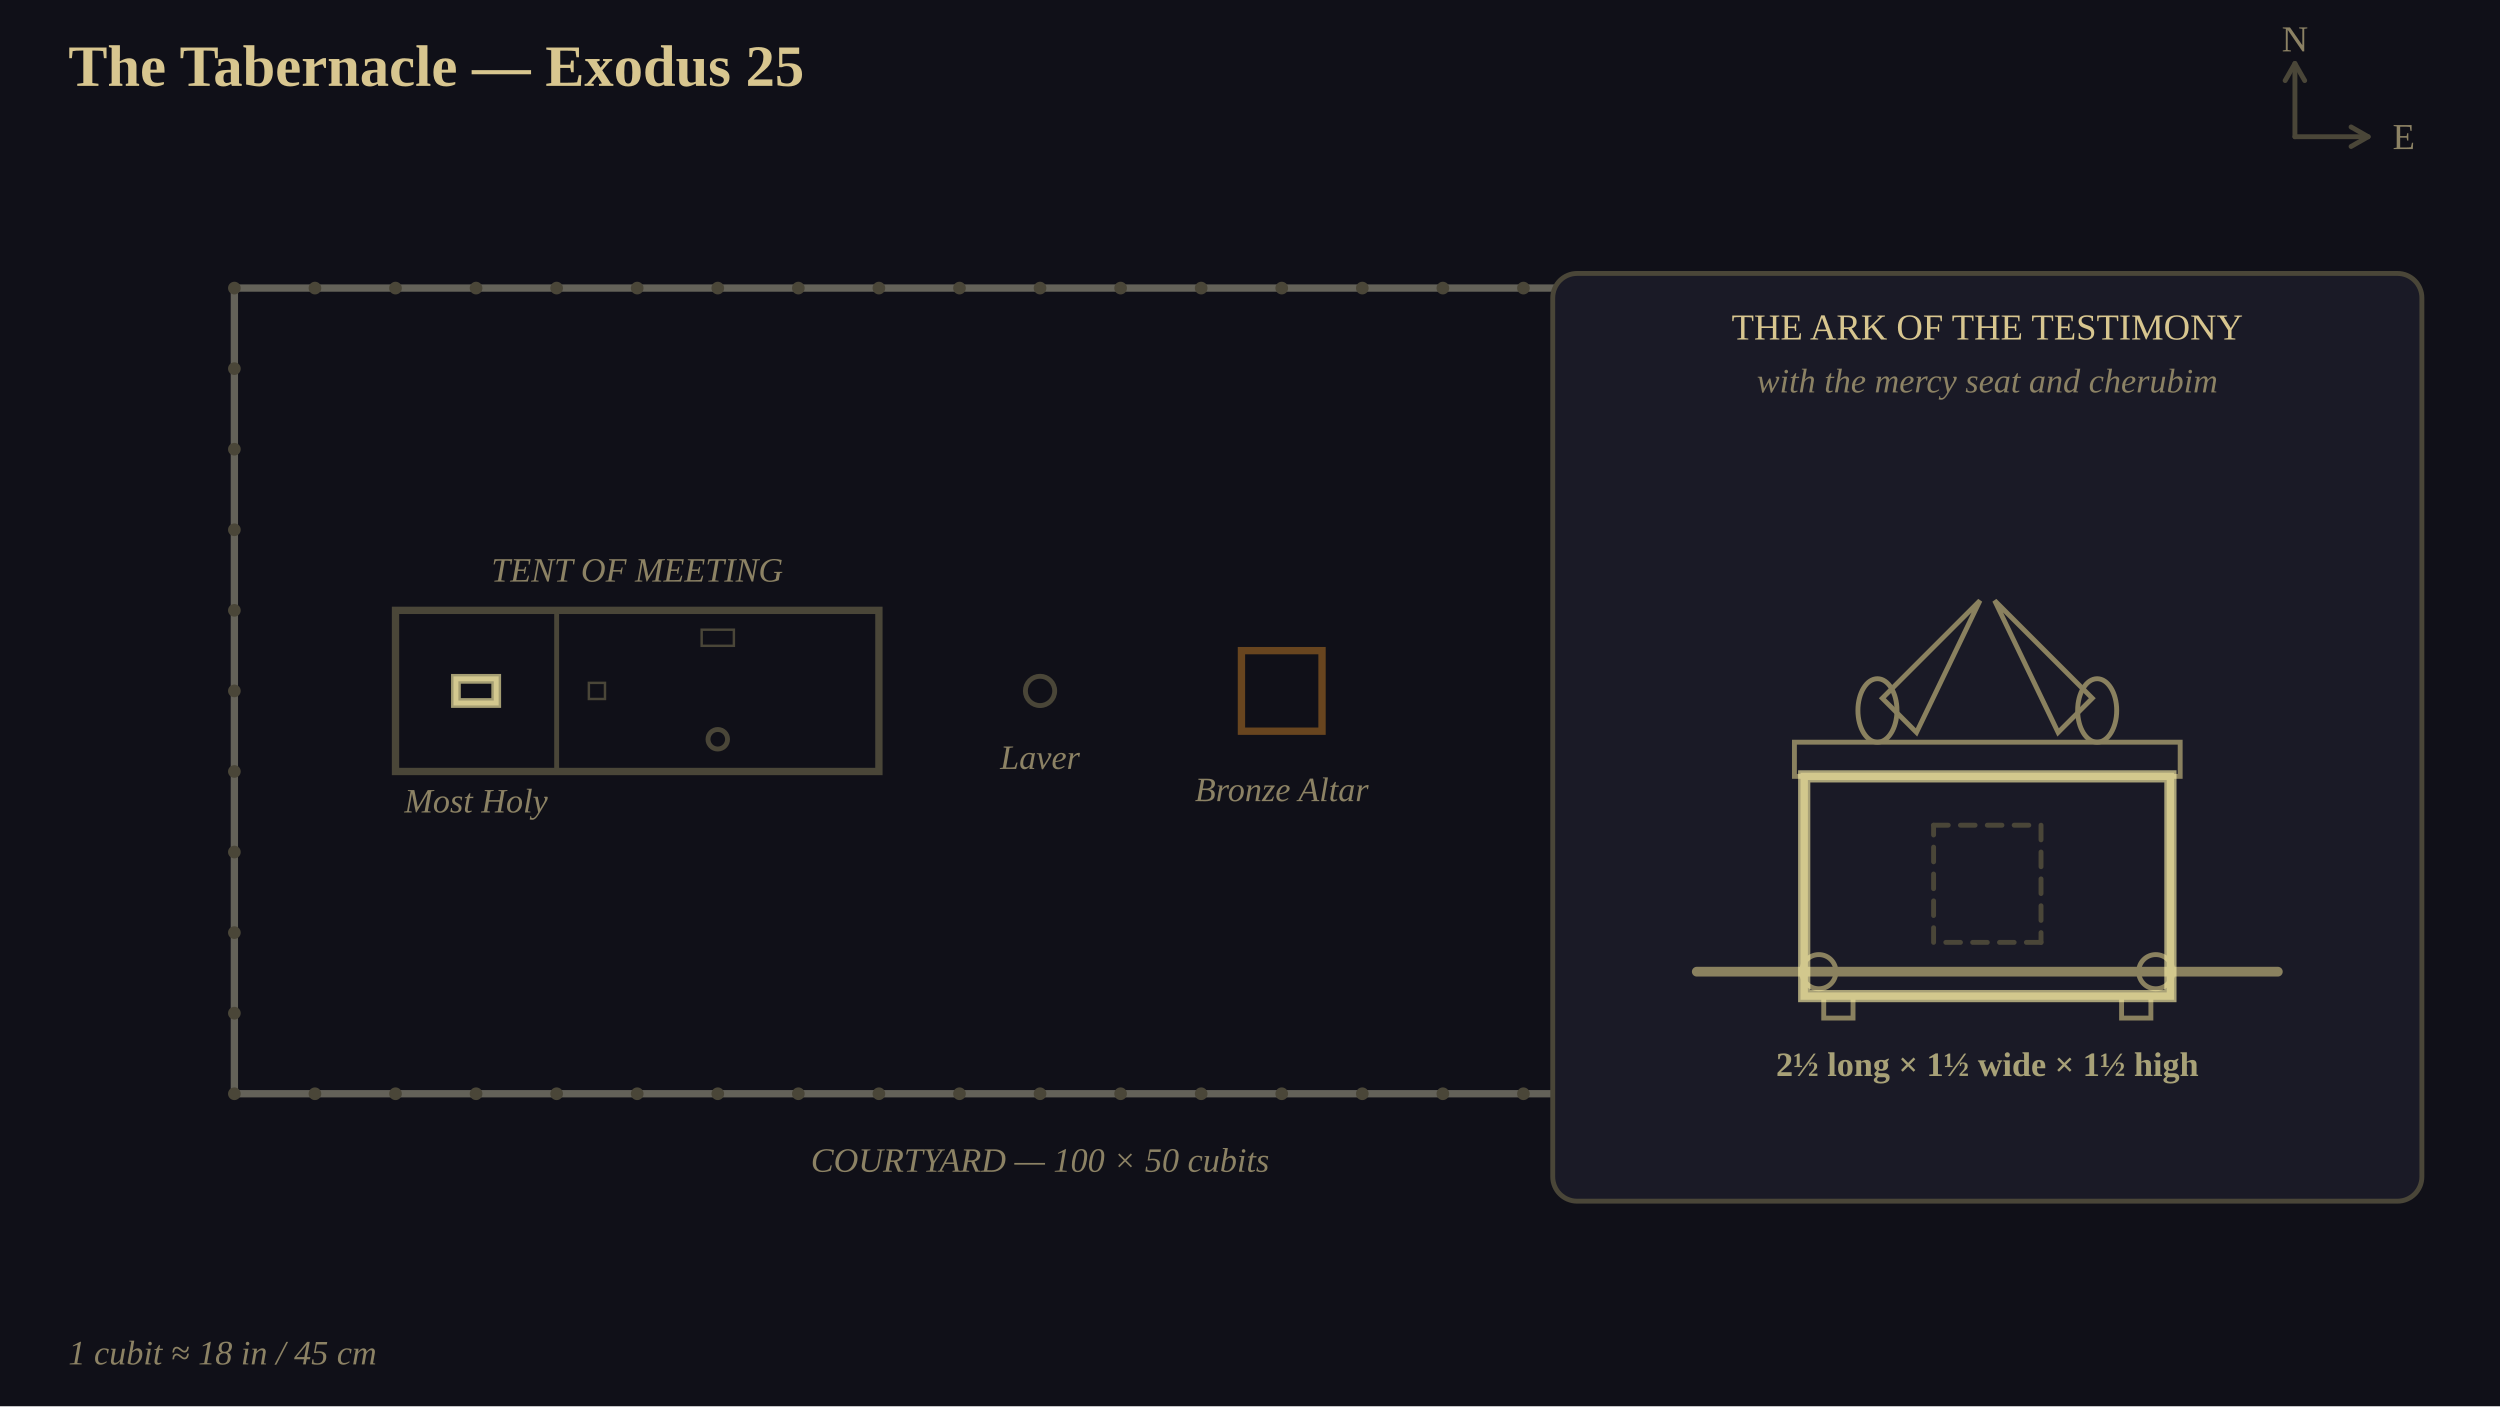
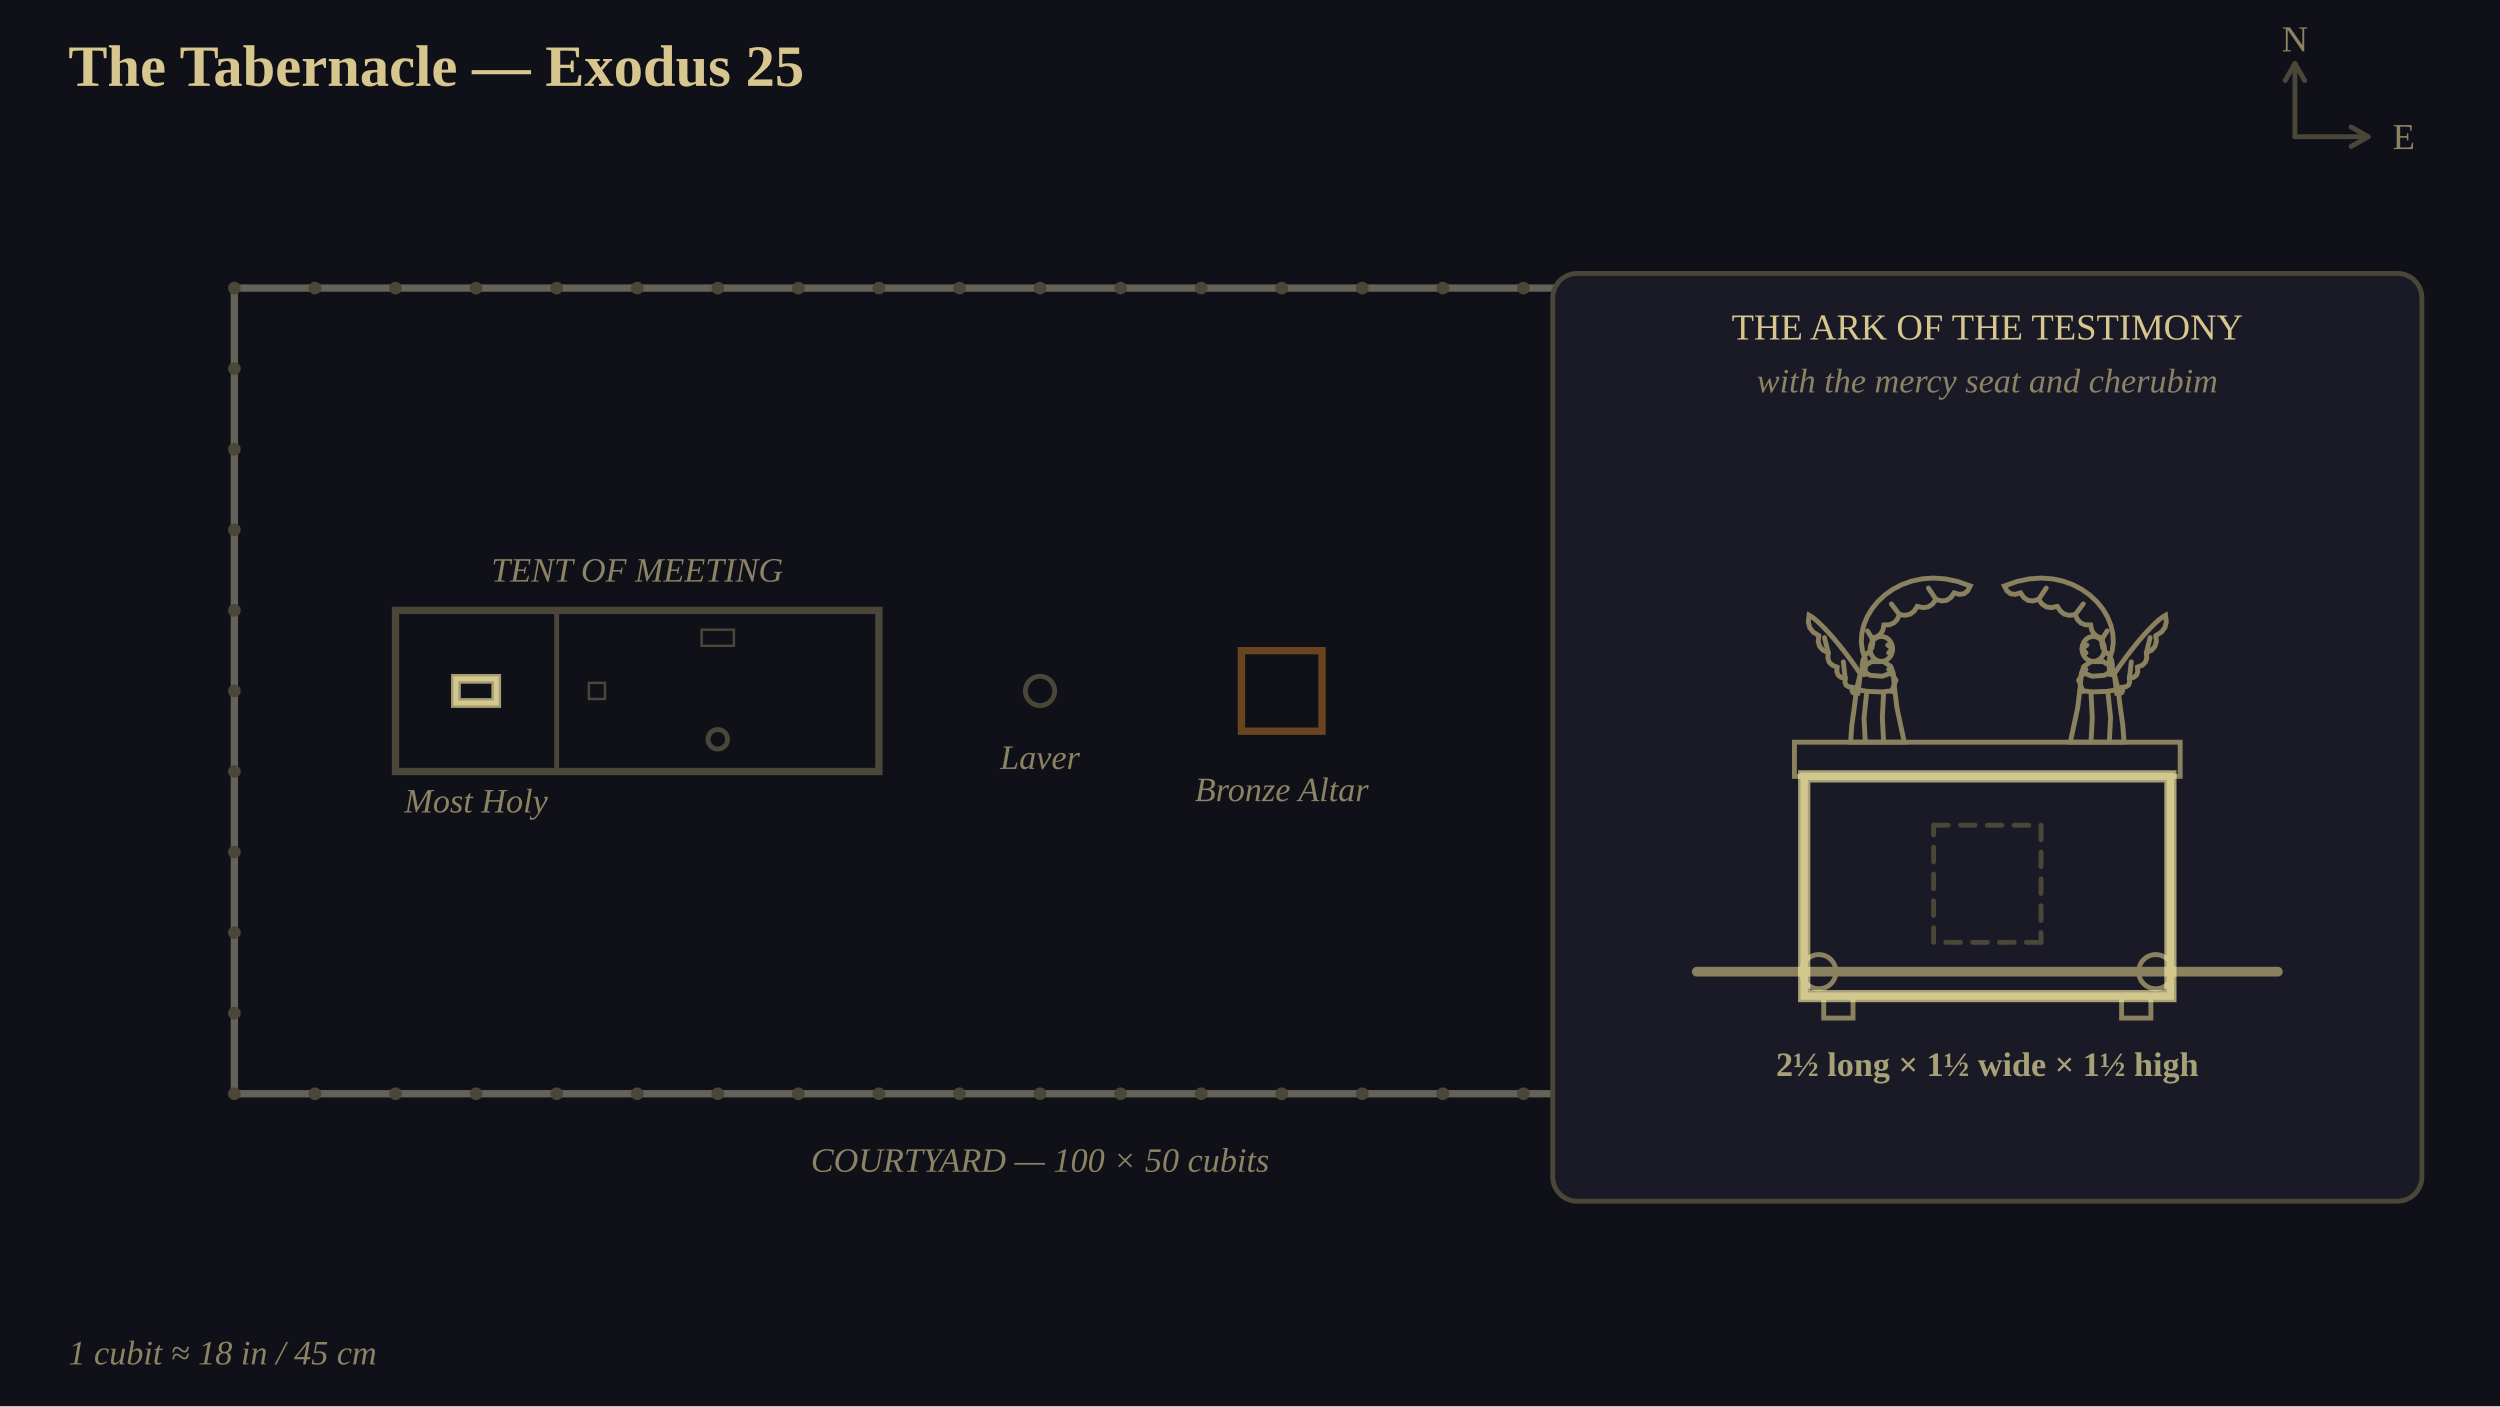
<svg xmlns="http://www.w3.org/2000/svg" viewBox="0 0 1024 576" width="1024" height="576" font-family="Georgia, 'Times New Roman', serif">
  <rect x="0" y="0" width="1024" height="576" fill="rgb(16,16,24)" />
  <polyline points="96,118 756,118" stroke-linejoin="round" stroke-linecap="round" fill="none" stroke="rgb(100,98,89)" stroke-width="3" />
  <polyline points="96,448 756,448" stroke-linejoin="round" stroke-linecap="round" fill="none" stroke="rgb(100,98,89)" stroke-width="3" />
  <polyline points="96,118 96,448" stroke-linejoin="round" stroke-linecap="round" fill="none" stroke="rgb(100,98,89)" stroke-width="3" />
  <polyline points="756,118 756,217" stroke-linejoin="round" stroke-linecap="round" fill="none" stroke="rgb(100,98,89)" stroke-width="3" />
  <polyline points="756,349 756,448" stroke-linejoin="round" stroke-linecap="round" fill="none" stroke="rgb(100,98,89)" stroke-width="3" />
  <polyline points="756,217 756,250" stroke-linejoin="round" stroke-linecap="round" fill="none" stroke="rgb(61,67,108)" stroke-width="5" />
  <polyline points="756,250 756,283" stroke-linejoin="round" stroke-linecap="round" fill="none" stroke="rgb(77,47,88)" stroke-width="5" />
  <polyline points="756,283 756,316" stroke-linejoin="round" stroke-linecap="round" fill="none" stroke="rgb(100,42,42)" stroke-width="5" />
  <polyline points="756,316 756,349" stroke-linejoin="round" stroke-linecap="round" fill="none" stroke="rgb(100,98,89)" stroke-width="5" />
  <ellipse cx="96" cy="118" rx="2.6" ry="2.6" fill="rgb(74,70,56)" />
  <ellipse cx="129" cy="118" rx="2.6" ry="2.6" fill="rgb(74,70,56)" />
  <ellipse cx="162" cy="118" rx="2.6" ry="2.6" fill="rgb(74,70,56)" />
  <ellipse cx="195" cy="118" rx="2.6" ry="2.6" fill="rgb(74,70,56)" />
  <ellipse cx="228" cy="118" rx="2.6" ry="2.6" fill="rgb(74,70,56)" />
  <ellipse cx="261" cy="118" rx="2.6" ry="2.6" fill="rgb(74,70,56)" />
  <ellipse cx="294" cy="118" rx="2.6" ry="2.6" fill="rgb(74,70,56)" />
  <ellipse cx="327" cy="118" rx="2.6" ry="2.6" fill="rgb(74,70,56)" />
  <ellipse cx="360" cy="118" rx="2.6" ry="2.6" fill="rgb(74,70,56)" />
  <ellipse cx="393" cy="118" rx="2.6" ry="2.6" fill="rgb(74,70,56)" />
  <ellipse cx="426" cy="118" rx="2.6" ry="2.6" fill="rgb(74,70,56)" />
  <ellipse cx="459" cy="118" rx="2.6" ry="2.6" fill="rgb(74,70,56)" />
  <ellipse cx="492" cy="118" rx="2.6" ry="2.6" fill="rgb(74,70,56)" />
  <ellipse cx="525" cy="118" rx="2.6" ry="2.6" fill="rgb(74,70,56)" />
  <ellipse cx="558" cy="118" rx="2.6" ry="2.6" fill="rgb(74,70,56)" />
  <ellipse cx="591" cy="118" rx="2.6" ry="2.6" fill="rgb(74,70,56)" />
  <ellipse cx="624" cy="118" rx="2.6" ry="2.6" fill="rgb(74,70,56)" />
  <ellipse cx="657" cy="118" rx="2.6" ry="2.6" fill="rgb(74,70,56)" />
  <ellipse cx="690" cy="118" rx="2.6" ry="2.6" fill="rgb(74,70,56)" />
  <ellipse cx="723" cy="118" rx="2.6" ry="2.6" fill="rgb(74,70,56)" />
  <ellipse cx="756" cy="118" rx="2.6" ry="2.6" fill="rgb(74,70,56)" />
  <ellipse cx="96" cy="448" rx="2.6" ry="2.6" fill="rgb(74,70,56)" />
  <ellipse cx="129" cy="448" rx="2.6" ry="2.6" fill="rgb(74,70,56)" />
  <ellipse cx="162" cy="448" rx="2.6" ry="2.6" fill="rgb(74,70,56)" />
  <ellipse cx="195" cy="448" rx="2.6" ry="2.6" fill="rgb(74,70,56)" />
  <ellipse cx="228" cy="448" rx="2.6" ry="2.6" fill="rgb(74,70,56)" />
  <ellipse cx="261" cy="448" rx="2.6" ry="2.6" fill="rgb(74,70,56)" />
  <ellipse cx="294" cy="448" rx="2.6" ry="2.6" fill="rgb(74,70,56)" />
  <ellipse cx="327" cy="448" rx="2.6" ry="2.6" fill="rgb(74,70,56)" />
  <ellipse cx="360" cy="448" rx="2.6" ry="2.6" fill="rgb(74,70,56)" />
  <ellipse cx="393" cy="448" rx="2.6" ry="2.6" fill="rgb(74,70,56)" />
  <ellipse cx="426" cy="448" rx="2.6" ry="2.6" fill="rgb(74,70,56)" />
  <ellipse cx="459" cy="448" rx="2.6" ry="2.6" fill="rgb(74,70,56)" />
  <ellipse cx="492" cy="448" rx="2.6" ry="2.6" fill="rgb(74,70,56)" />
  <ellipse cx="525" cy="448" rx="2.6" ry="2.6" fill="rgb(74,70,56)" />
  <ellipse cx="558" cy="448" rx="2.6" ry="2.6" fill="rgb(74,70,56)" />
  <ellipse cx="591" cy="448" rx="2.6" ry="2.6" fill="rgb(74,70,56)" />
  <ellipse cx="624" cy="448" rx="2.6" ry="2.6" fill="rgb(74,70,56)" />
  <ellipse cx="657" cy="448" rx="2.6" ry="2.6" fill="rgb(74,70,56)" />
  <ellipse cx="690" cy="448" rx="2.6" ry="2.6" fill="rgb(74,70,56)" />
  <ellipse cx="723" cy="448" rx="2.6" ry="2.6" fill="rgb(74,70,56)" />
  <ellipse cx="756" cy="448" rx="2.6" ry="2.6" fill="rgb(74,70,56)" />
  <ellipse cx="96" cy="151" rx="2.6" ry="2.6" fill="rgb(74,70,56)" />
  <ellipse cx="96" cy="184" rx="2.6" ry="2.6" fill="rgb(74,70,56)" />
  <ellipse cx="96" cy="217" rx="2.6" ry="2.6" fill="rgb(74,70,56)" />
  <ellipse cx="96" cy="250" rx="2.6" ry="2.6" fill="rgb(74,70,56)" />
  <ellipse cx="96" cy="283" rx="2.6" ry="2.6" fill="rgb(74,70,56)" />
  <ellipse cx="96" cy="316" rx="2.6" ry="2.6" fill="rgb(74,70,56)" />
  <ellipse cx="96" cy="349" rx="2.6" ry="2.6" fill="rgb(74,70,56)" />
  <ellipse cx="96" cy="382" rx="2.6" ry="2.6" fill="rgb(74,70,56)" />
  <ellipse cx="96" cy="415" rx="2.6" ry="2.6" fill="rgb(74,70,56)" />
  <ellipse cx="756" cy="151" rx="2.6" ry="2.6" fill="rgb(74,70,56)" />
  <ellipse cx="756" cy="184" rx="2.6" ry="2.6" fill="rgb(74,70,56)" />
  <ellipse cx="756" cy="217" rx="2.6" ry="2.6" fill="rgb(74,70,56)" />
  <ellipse cx="756" cy="250" rx="2.6" ry="2.6" fill="rgb(74,70,56)" />
  <ellipse cx="756" cy="294.02" rx="2.6" ry="2.6" fill="rgb(74,70,56)" />
  <ellipse cx="756" cy="337.98" rx="2.6" ry="2.6" fill="rgb(74,70,56)" />
  <ellipse cx="756" cy="349" rx="2.6" ry="2.6" fill="rgb(74,70,56)" />
  <ellipse cx="756" cy="382" rx="2.6" ry="2.6" fill="rgb(74,70,56)" />
  <ellipse cx="756" cy="415" rx="2.6" ry="2.6" fill="rgb(74,70,56)" />
  <rect x="162" y="250" width="198" height="66" fill="none" stroke="rgb(74,70,56)" stroke-width="3" />
  <polyline points="228,250 228,316" stroke-linejoin="round" stroke-linecap="round" fill="none" stroke="rgb(74,70,56)" stroke-width="2" />
  <rect x="186.75" y="278.05" width="16.5" height="9.9" fill="none" stroke="rgb(140,130,100)" stroke-width="2" />
  <rect x="241.2" y="279.7" width="6.6" height="6.6" fill="none" stroke="rgb(74,70,56)" stroke-width="1" />
  <rect x="287.4" y="257.92" width="13.2" height="6.6" fill="none" stroke="rgb(74,70,56)" stroke-width="1" />
  <ellipse cx="294" cy="302.8" rx="4" ry="4" fill="none" stroke="rgb(74,70,56)" stroke-width="2" />
  <ellipse cx="426" cy="283" rx="6" ry="6" fill="none" stroke="rgb(74,70,56)" stroke-width="2" />
  <rect x="508.5" y="266.5" width="33" height="33" fill="none" stroke="rgb(104,69,31)" stroke-width="3" />
  <text x="261" y="233.5" font-size="14" text-anchor="middle" dominant-baseline="central" fill="rgb(140,130,100)" font-family="Georgia, 'Times New Roman', serif" font-style="italic">TENT OF MEETING</text>
  <text x="195" y="323.92" font-size="14" text-anchor="middle" dominant-baseline="text-before-edge" fill="rgb(140,130,100)" font-family="Georgia, 'Times New Roman', serif" font-style="italic">Most Holy</text>
  <text x="525" y="319.3" font-size="14" text-anchor="middle" dominant-baseline="text-before-edge" fill="rgb(140,130,100)" font-family="Georgia, 'Times New Roman', serif" font-style="italic">Bronze Altar</text>
  <text x="426" y="306.1" font-size="14" text-anchor="middle" dominant-baseline="text-before-edge" fill="rgb(140,130,100)" font-family="Georgia, 'Times New Roman', serif" font-style="italic">Laver</text>
  <text x="782.4" y="283" font-size="14" text-anchor="start" dominant-baseline="central" fill="rgb(140,130,100)" font-family="Georgia, 'Times New Roman', serif" font-style="italic">GATE</text>
  <text x="426" y="471.1" font-size="14" text-anchor="middle" dominant-baseline="text-before-edge" fill="rgb(140,130,100)" font-family="Georgia, 'Times New Roman', serif" font-style="italic">COURTYARD  —  100 × 50 cubits</text>
  <polyline points="940,56 940,26" stroke-linejoin="round" stroke-linecap="round" fill="none" stroke="rgb(74,70,56)" stroke-width="2" />
  <polyline points="936,33 940,26 944,33" stroke-linejoin="round" stroke-linecap="round" fill="none" stroke="rgb(74,70,56)" stroke-width="2" />
  <polyline points="940,56 970,56" stroke-linejoin="round" stroke-linecap="round" fill="none" stroke="rgb(74,70,56)" stroke-width="2" />
  <polyline points="963,52 970,56 963,60" stroke-linejoin="round" stroke-linecap="round" fill="none" stroke="rgb(74,70,56)" stroke-width="2" />
  <text x="940" y="16" font-size="15" text-anchor="middle" dominant-baseline="central" fill="rgb(140,130,100)" font-family="Georgia, 'Times New Roman', serif">N</text>
  <text x="980" y="56" font-size="15" text-anchor="start" dominant-baseline="central" fill="rgb(140,130,100)" font-family="Georgia, 'Times New Roman', serif">E</text>
  <text x="28" y="20" font-size="24" text-anchor="start" dominant-baseline="text-before-edge" fill="rgb(216,198,143)" font-family="Georgia, 'Times New Roman', serif" font-weight="bold">The Tabernacle — Exodus 25</text>
  <text x="28" y="550" font-size="14" text-anchor="start" dominant-baseline="text-before-edge" fill="rgb(140,130,100)" font-family="Georgia, 'Times New Roman', serif" font-style="italic">1 cubit ≈ 18 in / 45 cm</text>
  <rect x="636" y="112" width="356" height="380" rx="10" fill="rgb(26,26,38)" stroke="rgb(74,70,56)" stroke-width="2" />
  <text x="814" y="134" font-size="15" text-anchor="middle" dominant-baseline="central" fill="rgb(216,198,143)" font-family="Georgia, 'Times New Roman', serif">THE ARK OF THE TESTIMONY</text>
  <text x="814" y="156" font-size="14" text-anchor="middle" dominant-baseline="central" fill="rgb(140,130,100)" font-family="Georgia, 'Times New Roman', serif" font-style="italic">with the mercy seat and cherubim</text>
  <rect x="739" y="318" width="150" height="90" fill="none" stroke="rgb(138,129,95)" stroke-width="3" />
  <rect x="735" y="304" width="158" height="14" fill="none" stroke="rgb(138,129,95)" stroke-width="2" />
  <rect x="747" y="408" width="12" height="9" fill="none" stroke="rgb(138,129,95)" stroke-width="2" />
  <rect x="869" y="408" width="12" height="9" fill="none" stroke="rgb(138,129,95)" stroke-width="2" />
  <polyline points="695,398 933,398" stroke-linejoin="round" stroke-linecap="round" fill="none" stroke="rgb(138,129,95)" stroke-width="4" />
  <ellipse cx="745" cy="398" rx="7" ry="7" fill="none" stroke="rgb(138,129,95)" stroke-width="2" />
  <ellipse cx="883" cy="398" rx="7" ry="7" fill="none" stroke="rgb(138,129,95)" stroke-width="2" />
  <polyline points="792,338 798,338" stroke-linejoin="round" stroke-linecap="round" fill="none" stroke="rgb(74,70,56)" stroke-width="2" />
  <polyline points="803,338 809,338" stroke-linejoin="round" stroke-linecap="round" fill="none" stroke="rgb(74,70,56)" stroke-width="2" />
  <polyline points="814,338 820,338" stroke-linejoin="round" stroke-linecap="round" fill="none" stroke="rgb(74,70,56)" stroke-width="2" />
  <polyline points="825,338 831,338" stroke-linejoin="round" stroke-linecap="round" fill="none" stroke="rgb(74,70,56)" stroke-width="2" />
  <polyline points="836,338 836,344" stroke-linejoin="round" stroke-linecap="round" fill="none" stroke="rgb(74,70,56)" stroke-width="2" />
  <polyline points="836,349 836,355" stroke-linejoin="round" stroke-linecap="round" fill="none" stroke="rgb(74,70,56)" stroke-width="2" />
  <polyline points="836,360 836,366" stroke-linejoin="round" stroke-linecap="round" fill="none" stroke="rgb(74,70,56)" stroke-width="2" />
  <polyline points="836,371 836,377" stroke-linejoin="round" stroke-linecap="round" fill="none" stroke="rgb(74,70,56)" stroke-width="2" />
  <polyline points="836,382 836,386" stroke-linejoin="round" stroke-linecap="round" fill="none" stroke="rgb(74,70,56)" stroke-width="2" />
  <polyline points="836,386 830,386" stroke-linejoin="round" stroke-linecap="round" fill="none" stroke="rgb(74,70,56)" stroke-width="2" />
  <polyline points="825,386 819,386" stroke-linejoin="round" stroke-linecap="round" fill="none" stroke="rgb(74,70,56)" stroke-width="2" />
  <polyline points="814,386 808,386" stroke-linejoin="round" stroke-linecap="round" fill="none" stroke="rgb(74,70,56)" stroke-width="2" />
  <polyline points="803,386 797,386" stroke-linejoin="round" stroke-linecap="round" fill="none" stroke="rgb(74,70,56)" stroke-width="2" />
  <polyline points="792,386 792,380" stroke-linejoin="round" stroke-linecap="round" fill="none" stroke="rgb(74,70,56)" stroke-width="2" />
  <polyline points="792,375 792,369" stroke-linejoin="round" stroke-linecap="round" fill="none" stroke="rgb(74,70,56)" stroke-width="2" />
  <polyline points="792,364 792,358" stroke-linejoin="round" stroke-linecap="round" fill="none" stroke="rgb(74,70,56)" stroke-width="2" />
  <polyline points="792,353 792,347" stroke-linejoin="round" stroke-linecap="round" fill="none" stroke="rgb(74,70,56)" stroke-width="2" />
  <polyline points="792,342 792,338" stroke-linejoin="round" stroke-linecap="round" fill="none" stroke="rgb(74,70,56)" stroke-width="2" />
-   <ellipse cx="769" cy="291" rx="8" ry="13" fill="none" stroke="rgb(138,129,95)" stroke-width="2" />
-   <polygon points="771,286 811,246 785,300" fill="none" stroke="rgb(138,129,95)" stroke-width="2" />
-   <ellipse cx="859" cy="291" rx="8" ry="13" fill="none" stroke="rgb(138,129,95)" stroke-width="2" />
-   <polygon points="857,286 817,246 843,300" fill="none" stroke="rgb(138,129,95)" stroke-width="2" />
+   <polygon points="762,276 760.49,273.77 758.96,271.61 757.43,269.5 755.91,267.47 754.39,265.52 752.89,263.66 751.43,261.9 750,260.25 748.62,258.72 747.29,257.31 746.03,256.04 744.84,254.91 743.74,253.93 742.72,253.11 741.81,252.47 741,252 740.68,254.72 741.23,257.01 742.67,258.89 744.98,260.34 744.75,262.76 745.32,264.75 746.69,266.3 748.85,267.41 748.69,269.54 749.24,271.22 750.51,272.46 752.5,273.25 752.37,275.1 752.88,276.49 754.03,277.43 755.81,277.93 755.7,279.49 756.14,280.61 757.13,281.27 758.69,281.49 758.55,282.78 758.89,283.63 759.7,284.03 761,284" fill="none" stroke="rgb(138,129,95)" stroke-width="2" />
+   <polyline points="748.85,267.41 747.3,261.15" stroke-linejoin="round" stroke-linecap="round" fill="none" stroke="rgb(138,129,95)" stroke-width="2" />
+   <polyline points="755.81,277.93 755.03,271.1" stroke-linejoin="round" stroke-linecap="round" fill="none" stroke="rgb(138,129,95)" stroke-width="2" />
+   <polygon points="764,270 762.86,266.56 762.4,263.05 762.6,259.52 763.41,256.03 764.79,252.65 766.71,249.43 769.12,246.45 772,243.75 775.3,241.4 778.98,239.47 783.01,238.02 787.34,237.09 791.95,236.77 796.79,237.11 801.81,238.16 807,240 805.92,242.05 804.46,243.2 802.62,243.46 800.39,242.82 799.01,244.8 797.31,245.91 795.3,246.14 792.97,245.5 791.52,247.46 789.76,248.59 787.69,248.89 785.31,248.37 784.01,250.35 782.36,251.58 780.35,252.04 778,251.75 777.06,253.79 775.69,255.18 773.88,255.91 771.63,255.98 771.25,258.07 770.31,259.67 768.82,260.77 766.78,261.38 767.07,263.49 766.71,265.34 765.7,266.93 764.04,268.27 763.06,270.45 762.72,272.63 763.04,274.81 764,277" fill="none" stroke="rgb(138,129,95)" stroke-width="2" />
+   <polyline points="792.97,245.5 789.88,240.88" stroke-linejoin="round" stroke-linecap="round" fill="none" stroke="rgb(138,129,95)" stroke-width="2" />
+   <polyline points="778,251.75 774.7,247.35" stroke-linejoin="round" stroke-linecap="round" fill="none" stroke="rgb(138,129,95)" stroke-width="2" />
+   <polyline points="766.78,261.38 764.92,258.44" stroke-linejoin="round" stroke-linecap="round" fill="none" stroke="rgb(138,129,95)" stroke-width="2" />
+   <polygon points="758,304 758.5,297 759.5,290 760.5,282 762,276 763.5,273 766.5,271 771.5,271 774.5,273 775.5,276 776,282 777,290 778.5,297 780,304" fill="none" stroke="rgb(138,129,95)" stroke-width="2" />
+   <ellipse cx="770.6" cy="265.8" rx="4.6" ry="5.1" fill="none" stroke="rgb(138,129,95)" stroke-width="2" />
+   <polyline points="773.2,264.2 775.2,265.8 773.6,267.4" stroke-linejoin="round" stroke-linecap="round" fill="none" stroke="rgb(138,129,95)" stroke-width="2" />
+   <polyline points="762.4,274.4 766,276.6 771,277 775.2,275.4" stroke-linejoin="round" stroke-linecap="round" fill="none" stroke="rgb(138,129,95)" stroke-width="2" />
+   <polyline points="773.6,274.2 776.6,278.6 774.8,283.2" stroke-linejoin="round" stroke-linecap="round" fill="none" stroke="rgb(138,129,95)" stroke-width="2" />
+   <polyline points="760.6,282.5 765,283.2 771,283.4 776.1,282.8" stroke-linejoin="round" stroke-linecap="round" fill="none" stroke="rgb(138,129,95)" stroke-width="2" />
+   <polyline points="764.5,284.5 763.5,294 764,303.5" stroke-linejoin="round" stroke-linecap="round" fill="none" stroke="rgb(138,129,95)" stroke-width="2" />
+   <polyline points="771.5,284.2 771,294 771.5,303.5" stroke-linejoin="round" stroke-linecap="round" fill="none" stroke="rgb(138,129,95)" stroke-width="2" />
+   <polygon points="866,276 867.51,273.77 869.04,271.61 870.57,269.5 872.09,267.47 873.61,265.52 875.11,263.66 876.57,261.9 878,260.25 879.38,258.72 880.71,257.31 881.97,256.04 883.16,254.91 884.26,253.93 885.28,253.11 886.19,252.47 887,252 887.32,254.72 886.77,257.01 885.33,258.89 883.02,260.34 883.25,262.76 882.68,264.75 881.31,266.3 879.15,267.41 879.31,269.54 878.76,271.22 877.49,272.46 875.5,273.25 875.63,275.1 875.12,276.49 873.97,277.43 872.19,277.93 872.3,279.49 871.86,280.61 870.87,281.27 869.31,281.49 869.45,282.78 869.11,283.63 868.3,284.03 867,284" fill="none" stroke="rgb(138,129,95)" stroke-width="2" />
+   <polyline points="879.15,267.41 880.7,261.15" stroke-linejoin="round" stroke-linecap="round" fill="none" stroke="rgb(138,129,95)" stroke-width="2" />
+   <polyline points="872.19,277.93 872.97,271.1" stroke-linejoin="round" stroke-linecap="round" fill="none" stroke="rgb(138,129,95)" stroke-width="2" />
+   <polygon points="864,270 865.14,266.56 865.6,263.05 865.4,259.52 864.59,256.03 863.21,252.65 861.29,249.43 858.88,246.45 856,243.75 852.7,241.4 849.02,239.47 844.99,238.02 840.66,237.09 836.05,236.77 831.21,237.11 826.19,238.16 821,240 822.08,242.05 823.54,243.2 825.38,243.46 827.61,242.82 828.99,244.8 830.69,245.91 832.7,246.14 835.03,245.5 836.48,247.46 838.24,248.59 840.31,248.89 842.69,248.37 843.99,250.35 845.64,251.58 847.65,252.04 850,251.75 850.94,253.79 852.31,255.18 854.12,255.91 856.37,255.98 856.75,258.07 857.69,259.67 859.18,260.77 861.22,261.38 860.93,263.49 861.29,265.34 862.3,266.93 863.96,268.27 864.94,270.45 865.28,272.63 864.96,274.81 864,277" fill="none" stroke="rgb(138,129,95)" stroke-width="2" />
+   <polyline points="835.03,245.5 838.12,240.88" stroke-linejoin="round" stroke-linecap="round" fill="none" stroke="rgb(138,129,95)" stroke-width="2" />
+   <polyline points="850,251.75 853.3,247.35" stroke-linejoin="round" stroke-linecap="round" fill="none" stroke="rgb(138,129,95)" stroke-width="2" />
+   <polyline points="861.22,261.38 863.08,258.44" stroke-linejoin="round" stroke-linecap="round" fill="none" stroke="rgb(138,129,95)" stroke-width="2" />
+   <polygon points="870,304 869.5,297 868.5,290 867.5,282 866,276 864.5,273 861.5,271 856.5,271 853.5,273 852.5,276 852,282 851,290 849.5,297 848,304" fill="none" stroke="rgb(138,129,95)" stroke-width="2" />
+   <ellipse cx="857.4" cy="265.8" rx="4.6" ry="5.1" fill="none" stroke="rgb(138,129,95)" stroke-width="2" />
+   <polyline points="854.8,264.2 852.8,265.8 854.4,267.4" stroke-linejoin="round" stroke-linecap="round" fill="none" stroke="rgb(138,129,95)" stroke-width="2" />
+   <polyline points="865.6,274.4 862,276.6 857,277 852.8,275.4" stroke-linejoin="round" stroke-linecap="round" fill="none" stroke="rgb(138,129,95)" stroke-width="2" />
+   <polyline points="854.4,274.2 851.4,278.6 853.2,283.2" stroke-linejoin="round" stroke-linecap="round" fill="none" stroke="rgb(138,129,95)" stroke-width="2" />
+   <polyline points="867.4,282.5 863,283.2 857,283.4 851.9,282.8" stroke-linejoin="round" stroke-linecap="round" fill="none" stroke="rgb(138,129,95)" stroke-width="2" />
+   <polyline points="863.5,284.5 864.5,294 864,303.5" stroke-linejoin="round" stroke-linecap="round" fill="none" stroke="rgb(138,129,95)" stroke-width="2" />
+   <polyline points="856.5,284.2 857,294 856.5,303.5" stroke-linejoin="round" stroke-linecap="round" fill="none" stroke="rgb(138,129,95)" stroke-width="2" />
  <g opacity="0.62">
    <animate attributeName="opacity" values="0.62;1.0;0.62" dur="2.1s" begin="0s" repeatCount="indefinite" calcMode="spline" keyTimes="0;0.5;1" keySplines="0.4 0 0.6 1;0.4 0 0.6 1" />
    <rect x="739" y="318" width="150" height="90" fill="none" stroke="rgb(255,244,170)" stroke-width="5" />
    <text x="814" y="436" font-size="14" text-anchor="middle" dominant-baseline="central" fill="rgb(255,244,170)" font-family="Georgia, 'Times New Roman', serif" font-weight="bold">2½ long × 1½ wide × 1½ high</text>
    <rect x="186.75" y="278.05" width="16.5" height="9.9" fill="none" stroke="rgb(255,244,170)" stroke-width="4" />
  </g>
</svg>
